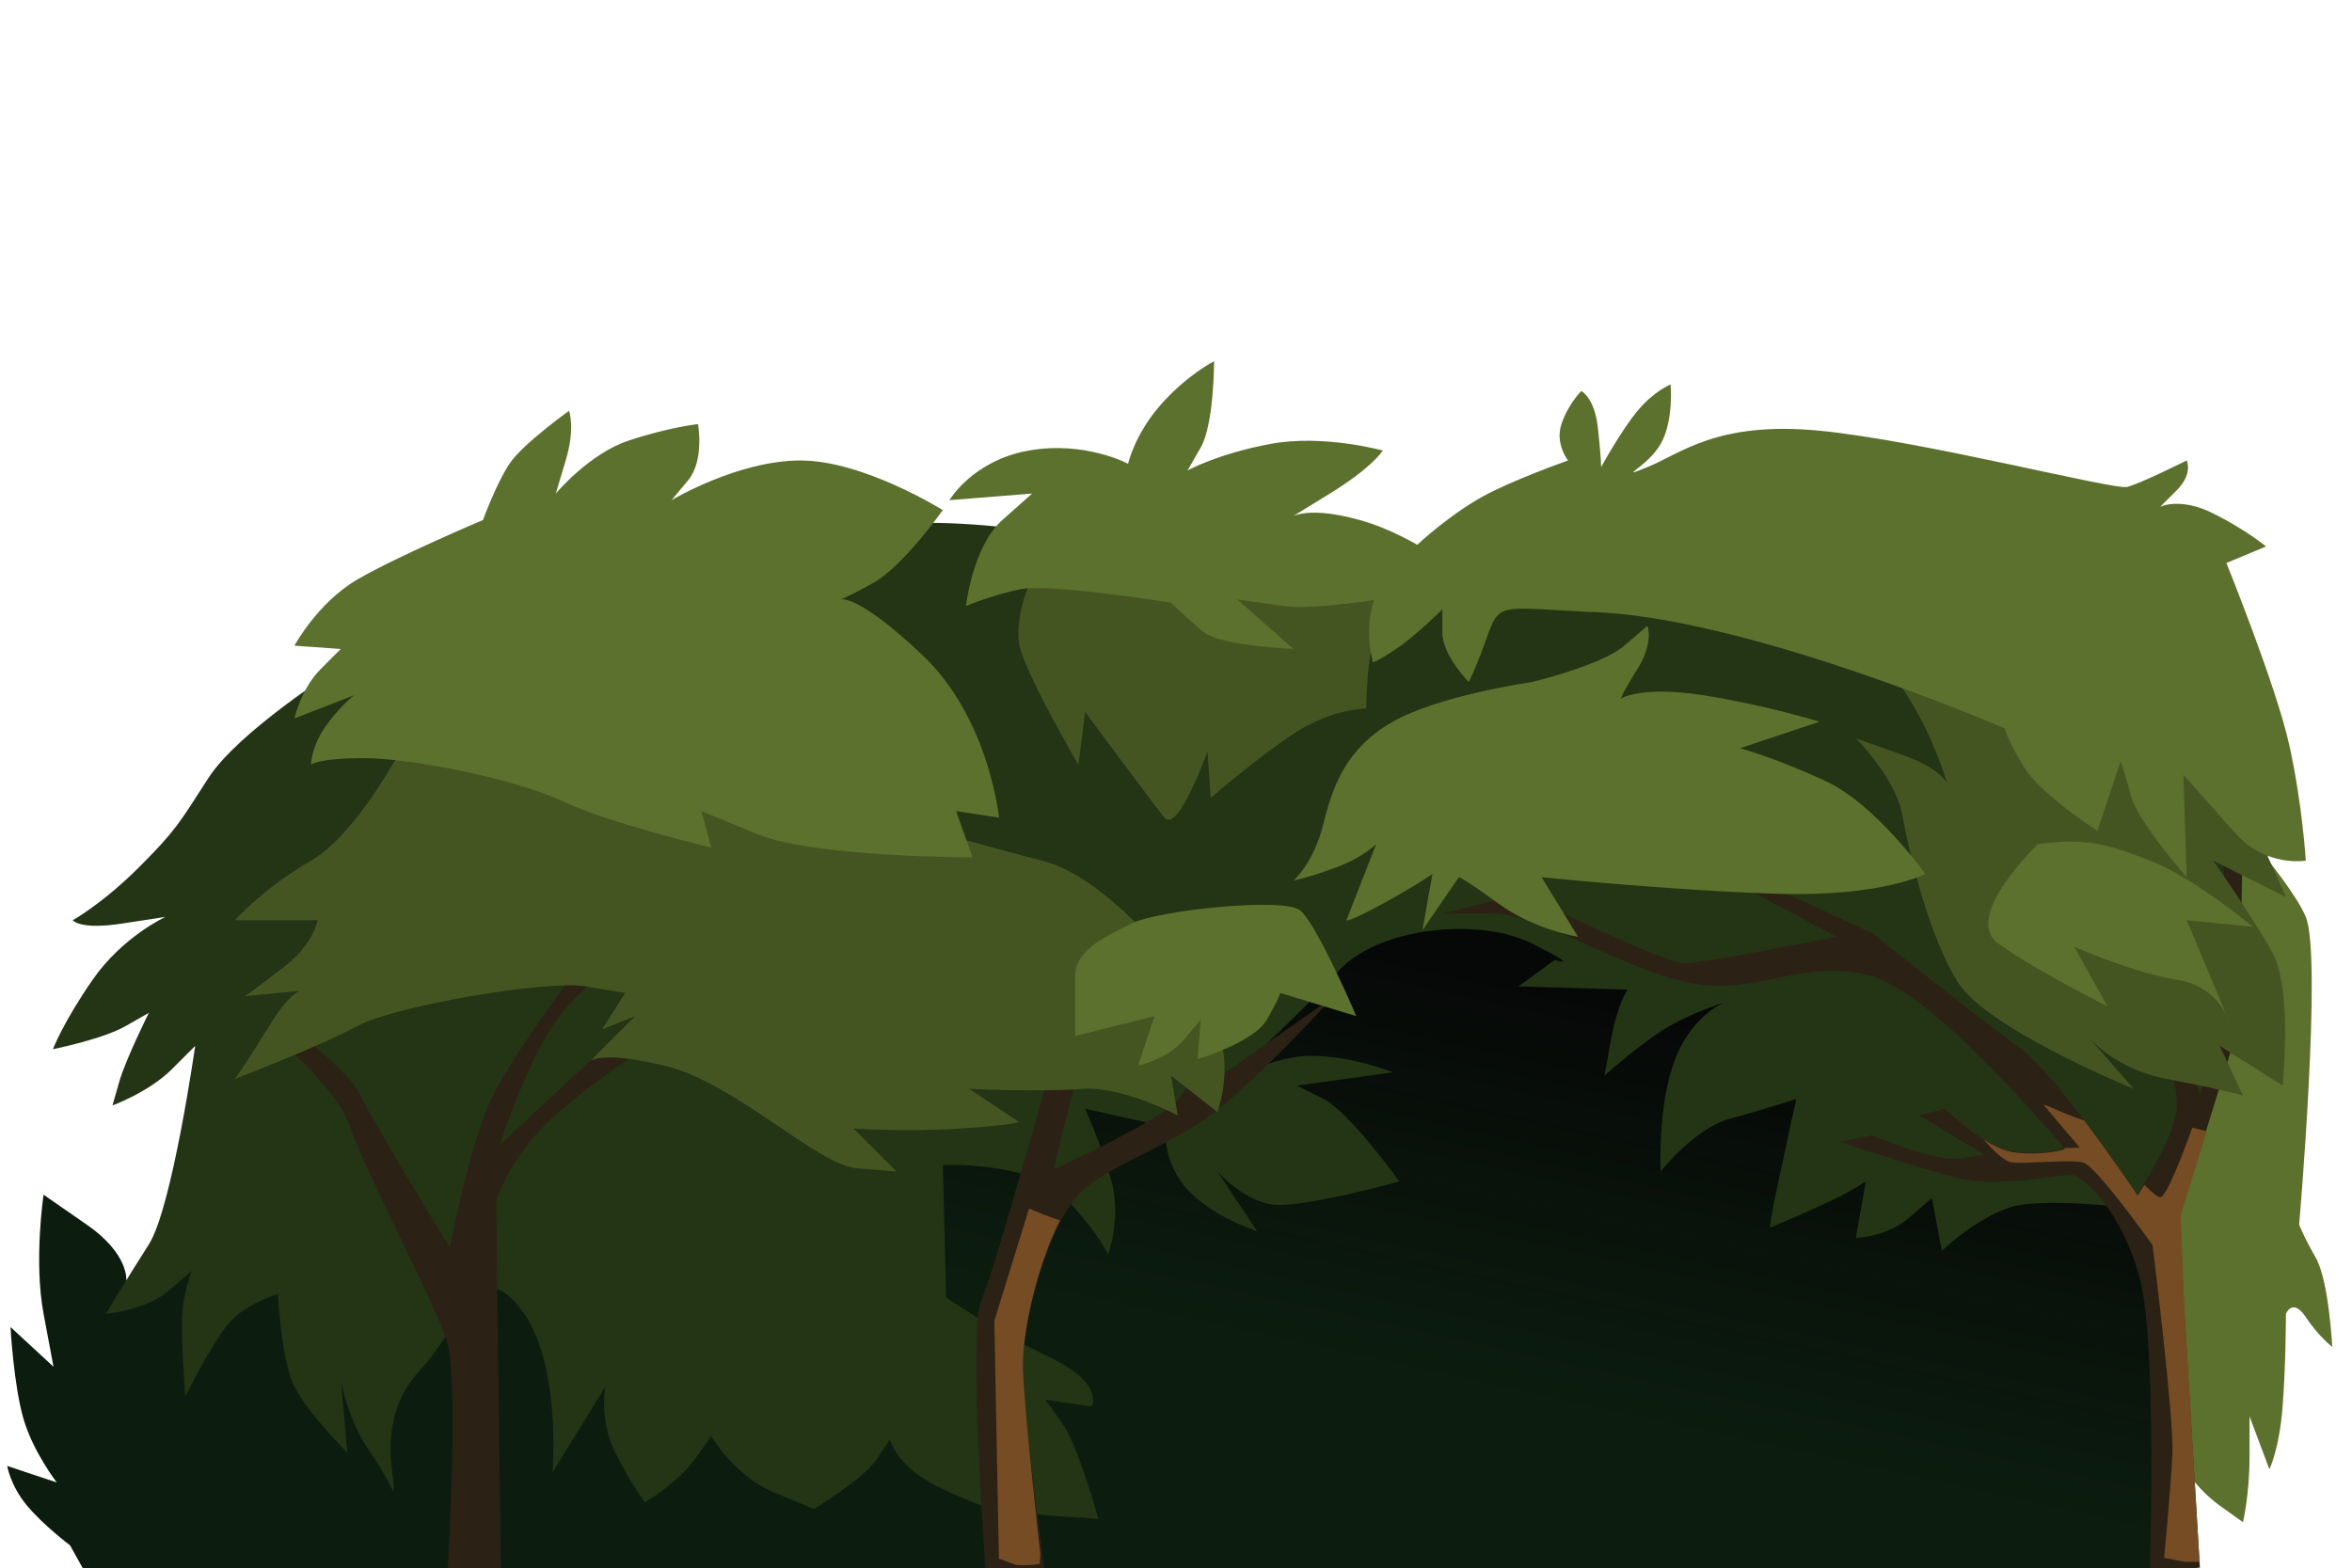
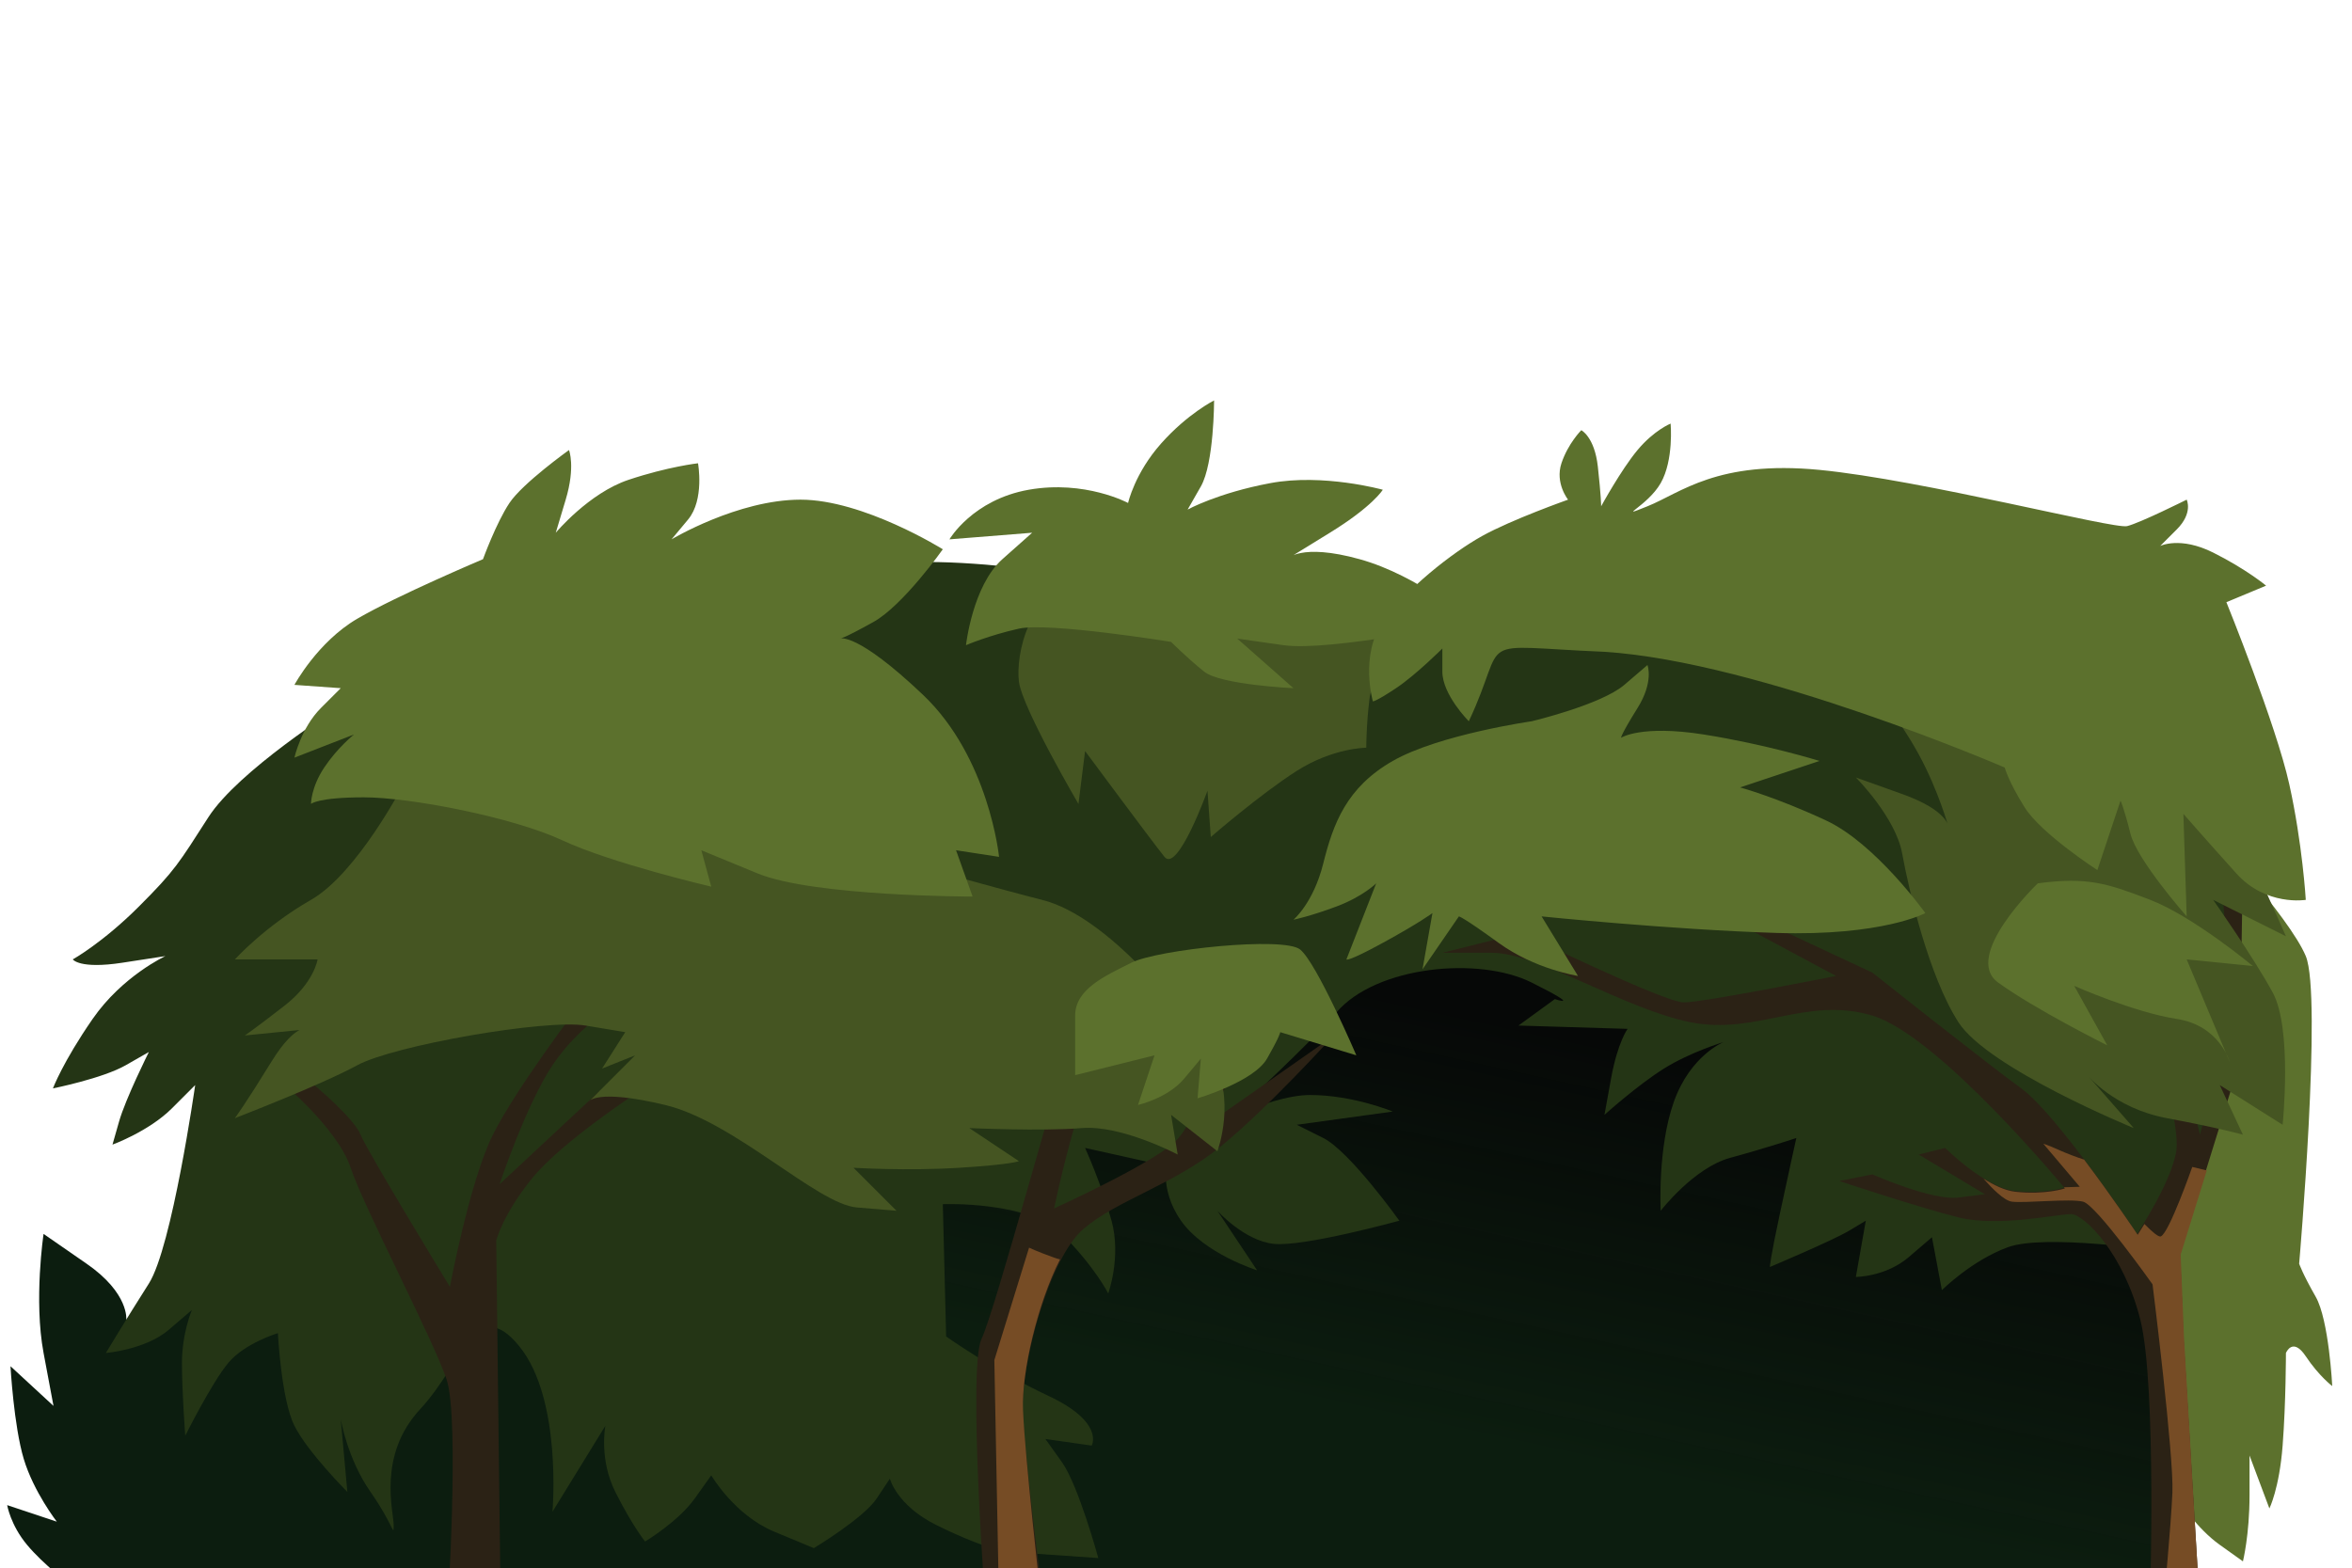
- <svg xmlns="http://www.w3.org/2000/svg" xmlns:xlink="http://www.w3.org/1999/xlink" viewBox="0 0 300 200" height="200" width="300">
+ <svg xmlns="http://www.w3.org/2000/svg" xmlns:xlink="http://www.w3.org/1999/xlink" viewBox="0 0 300 190" height="200" width="300">
  <defs>
    <linearGradient id="a">
      <stop offset="0" style="stop-color:#0c1d0f;stop-opacity:1" />
      <stop offset="1" style="stop-color:#010302;stop-opacity:0.98" />
    </linearGradient>
    <linearGradient gradientTransform="translate(-1.193)" gradientUnits="userSpaceOnUse" y2="124.122" x2="216.616" y1="176.038" x1="205.278" id="b" xlink:href="#a" />
  </defs>
  <g style="transform:translate(0,6)">
    <path style="fill:url(#b);fill-opacity:1;stroke:none;stroke-width:1px;stroke-linecap:butt;stroke-linejoin:miter;stroke-opacity:1" d="M16.107 157.39s.422-3.375-5.064-7.173l-5.485-3.798s-1.266 8.44 0 15.19l1.266 6.752-5.486-5.063s.422 7.595 1.688 11.815 4.22 8.017 4.22 8.017l-6.33-2.11s.422 2.532 2.532 5.063c2.11 2.532 5.486 5.064 5.486 5.064l2.11 3.798 265.41-.844s11.816-45.15 3.377-58.652c-8.44-13.503-46.416-44.306-46.416-44.306L180.67 79.75l-56.964 16.456-28.271 41.774-73.843 13.925z" />
    <path style="fill:#5c712d;fill-opacity:1;stroke:none;stroke-width:1px;stroke-linecap:butt;stroke-linejoin:miter;stroke-opacity:1" d="M278.07 180.598s2.11 3.376 5.064 5.485l2.954 2.11s.843-3.375.843-8.439v-5.063l2.532 6.751s1.266-2.532 1.688-8.017c.422-5.486.422-11.815.422-11.815s.844-2.11 2.532.422c1.688 2.532 3.375 3.798 3.375 3.798s-.422-8.44-2.11-11.393c-1.687-2.954-2.11-4.22-2.11-4.22s2.955-34.179.845-39.242c-2.11-5.064-13.08-16.878-13.08-16.878s-6.33 55.276-6.33 56.964c0 1.688 3.375 29.537 3.375 29.537z" />
    <path style="fill:#243515;fill-opacity:1;stroke:none;stroke-width:1px;stroke-linecap:butt;stroke-linejoin:miter;stroke-opacity:1" d="M43.04 79.328S30.38 87.345 26.583 93.253c-3.797 5.907-4.22 6.751-8.86 11.393-4.642 4.641-8.44 6.75-8.44 6.75s.844 1.267 6.33.423l5.485-.844s-5.486 2.532-9.283 8.017c-3.798 5.486-5.064 8.861-5.064 8.861s6.33-1.266 9.283-2.953l2.954-1.688s-2.954 5.907-3.798 8.86l-.843 2.955s4.641-1.688 7.595-4.642l2.954-2.954s-2.954 20.676-5.908 25.318c-2.954 4.641-5.485 8.86-5.485 8.86s5.063-.421 8.017-2.953l2.954-2.532s-1.266 2.954-1.266 6.752c0 3.797.422 9.283.422 9.283s3.375-6.751 5.485-9.283c2.11-2.532 6.33-3.798 6.33-3.798s.421 8.44 2.11 11.815c1.687 3.376 6.75 8.44 6.75 8.44l-.843-9.284s.844 5.064 3.797 9.283c2.954 4.22 2.954 5.908 2.954 4.22 0-1.688-2.11-8.861 3.376-14.769 5.485-5.907 7.173-14.768 12.658-8.017 5.486 6.751 4.22 21.098 4.22 21.098l6.751-10.971s-.844 4.22 1.266 8.44c2.11 4.219 3.798 6.329 3.798 6.329s4.22-2.532 6.33-5.486l2.109-2.954s2.954 5.064 8.017 7.174l5.064 2.11s6.329-3.798 8.017-6.33l1.688-2.532s.844 3.376 5.907 5.908c5.064 2.532 8.44 3.375 8.44 3.375l12.236.844s-2.532-9.283-4.641-12.236l-2.11-2.954 5.907.844s1.688-2.954-5.485-6.33c-7.174-3.375-13.081-7.595-13.081-7.595l-.422-16.878s10.971-.422 15.19 3.797c4.22 4.22 5.908 7.596 5.908 7.596s1.688-4.642.422-9.283c-1.266-4.642-3.376-9.283-3.376-9.283l11.393 2.531s15.613-13.924 20.676-19.832c5.064-5.907 18.144-7.173 24.896-3.797 6.75 3.375 2.953 2.11 2.953 2.11l-4.641 3.375 13.924.422s-1.266 1.688-2.11 6.33l-.843 4.641s4.22-3.798 7.595-5.907c3.376-2.11 7.595-3.376 7.595-3.376s-4.22 1.688-6.33 7.595c-2.109 5.908-1.687 13.925-1.687 13.925s4.22-5.486 8.861-6.752c4.642-1.265 8.44-2.531 8.44-2.531s-.845 3.797-2.11 9.705c-1.266 5.907-1.266 6.751-1.266 6.751s8.017-3.376 10.127-4.642l2.11-1.265-1.267 7.173s3.798 0 6.752-2.532l2.953-2.532 1.266 6.752s3.798-3.798 8.44-5.486c4.641-1.688 18.988.422 18.988.422s8.86-18.144 9.283-22.785c.422-4.642 2.11-35.867 2.11-35.867s-45.572-26.583-66.248-24.474c-20.676 2.11-54.432-.843-63.294-.843-8.86 0-33.756-5.486-44.727-3.376-10.971 2.11-69.201 18.144-69.201 18.144z" />
    <path style="fill:#2b2215;fill-opacity:1;stroke:none;stroke-width:1px;stroke-linecap:butt;stroke-linejoin:miter;stroke-opacity:1" d="M57.07 194.786s1.582-24.737-.106-29.8c-1.687-5.064-10.549-21.942-12.236-27.006-1.688-5.063-8.862-10.97-8.862-10.97l4.22.421s5.064 4.22 5.907 6.33c.844 2.11 11.393 19.41 11.393 19.41s2.532-13.503 5.486-19.41c2.953-5.908 10.97-16.457 10.97-16.457l5.064-.422s-5.063 2.954-8.439 8.018c-3.376 5.063-6.751 15.19-6.751 15.19l12.658-11.815h5.064s-9.705 6.33-13.503 10.971c-3.797 4.642-4.641 8.017-4.641 8.017l.58 47.682-4.009.158zM274.22 194.153s.897-28.323-1.213-36.763c-2.11-8.439-7.173-13.502-8.861-13.502-1.688 0-9.283 1.688-14.347.422-5.063-1.266-15.19-4.642-15.19-4.642l4.22-.844s7.595 3.376 10.97 2.954l3.376-.422-8.44-5.064 3.376-.843s5.064 5.063 8.861 5.485c3.798.422 6.33-.422 6.33-.422s-16.035-19.41-24.474-21.942-14.768 2.532-23.207.844c-8.44-1.688-19.41-8.861-25.318-8.861h-6.33l10.128-2.532s18.144 8.861 20.676 8.861c2.531 0 19.41-3.375 19.41-3.375l-11.815-6.33h3.798l12.658 5.908s14.347 11.393 18.988 14.768c4.642 3.376 14.769 18.566 14.769 18.566s5.063-7.595 5.063-11.392c0-3.798-2.531-12.66-2.531-12.66l1.266-6.329 4.22 17.723s2.953-10.55 3.375-15.19c.422-4.642-.422-14.77-.422-14.77l2.532-4.64-.422 25.317-7.596 24.473.422 10.55 2.11 34.494-3.112.264z" />
    <path style="fill:#243515;fill-opacity:1;stroke:none;stroke-width:1px;stroke-linecap:butt;stroke-linejoin:miter;stroke-opacity:1" d="M148.951 136.714s-1.266 3.798 1.688 8.018c2.954 4.22 9.705 6.329 9.705 6.329l-5.063-7.595s3.375 3.797 7.173 4.22c3.797.421 16.034-2.954 16.034-2.954s-6.33-8.862-9.705-10.55l-3.375-1.687 12.236-1.688s-5.063-2.11-10.549-2.11c-5.485 0-14.768 5.064-14.768 5.064z" />
    <path style="fill:#2b2215;fill-opacity:1;stroke:none;stroke-width:1px;stroke-linecap:butt;stroke-linejoin:miter;stroke-opacity:1" d="M125.743 194.72l3.113.143 4.395-.183s-2.524-19.105-2.796-25.443c-.27-6.337 3.425-19.756 7.734-23.452 4.308-3.696 11.53-5.635 17.556-10.557 6.026-4.921 14.262-14.011 14.262-14.011l-16.311 11.43 3.535-6.669-4.238.743s-.12 5.062-3.144 7.945c-3.023 2.883-15.397 8.498-15.397 8.498s4.298-21.002 9.029-24.688c4.73-3.687 14.965-8.086 14.965-8.086s-10.174 1.868-13.6 3.897c-3.424 2.03-6.849 4.058-8.195 7.403-1.346 3.344-9.681 34.38-11.459 38.136-1.777 3.757.551 34.894.551 34.894z" />
    <path style="fill:#455522;fill-opacity:1;stroke:none;stroke-width:1px;stroke-linecap:butt;stroke-linejoin:miter;stroke-opacity:1" d="M40.508 111.397s-.422 2.954-4.22 5.907c-3.797 2.954-5.063 3.798-5.063 3.798l8.44-.844s-1.689-1.266-5.064 4.22c-3.376 5.485-4.642 7.173-4.642 7.173s10.97-4.22 15.612-6.751c4.642-2.532 24.052-5.908 29.116-5.064l5.063.844-2.954 4.642 4.22-1.688-5.907 5.907s.843-1.688 9.705.422c8.86 2.11 19.41 12.659 24.473 13.08l5.064.423-5.486-5.486s6.752.422 13.503 0 7.595-.844 7.595-.844l-6.33-4.22s9.284.423 14.347 0c5.064-.421 12.237 3.376 12.237 3.376l-.844-5.063 5.908 4.641s2.531-6.75-.844-12.236c-3.376-5.486-13.081-17.723-21.52-19.832-8.44-2.11-53.167-14.769-53.167-14.769H51.48s-5.908 11.393-11.815 14.769c-5.907 3.375-9.705 7.595-9.705 7.595z" />
    <path style="fill:#5c712d;fill-opacity:1;stroke:none;stroke-width:1px;stroke-linecap:butt;stroke-linejoin:miter;stroke-opacity:1" d="M147.263 123.634l-2.11 6.33s3.798-.845 5.908-3.377l2.11-2.531-.422 5.063s7.173-2.11 8.86-5.063c1.689-2.954 1.689-3.376 1.689-3.376l9.705 2.954s-5.064-11.815-7.173-13.503c-2.11-1.688-18.145 0-21.52 1.688-3.376 1.688-7.174 3.376-7.174 6.751v7.595z" />
    <path style="fill:#455522;fill-opacity:1;stroke:none;stroke-width:1px;stroke-linecap:butt;stroke-linejoin:miter;stroke-opacity:1" d="M239.25 77.218s2.954 3.376 5.486 8.018c2.531 4.641 3.797 9.283 3.797 9.283s0-2.11-5.907-4.22l-5.908-2.11s5.064 5.064 5.908 9.705c.844 4.642 3.376 15.613 7.173 21.52 3.798 5.908 22.364 13.503 22.364 13.503l-5.907-6.752s3.375 4.22 10.127 5.486c6.75 1.266 9.705 2.11 9.705 2.11l-2.954-6.33 8.017 5.064s1.266-12.237-1.266-16.878c-2.532-4.642-7.595-11.815-7.595-11.815l9.283 4.641s-6.751-15.612-8.861-17.3c-2.11-1.688-6.751-10.127-18.988-12.237-12.237-2.11-24.474-1.688-24.474-1.688zM174.269 84.392s-4.22 0-8.861 2.953c-4.642 2.954-10.971 8.44-10.971 8.44l-.422-5.908s-3.798 10.549-5.486 8.44c-1.688-2.11-10.127-13.503-10.127-13.503l-.844 6.75s-7.173-12.236-7.595-15.612c-.422-3.375 1.266-11.814 7.595-11.814 6.33 0 25.318.422 32.07 2.11 6.75 1.687 10.97 2.953 10.97 2.953s-5.485 5.486-5.907 8.861c-.422 3.376-.422 6.33-.422 6.33z" />
    <path style="fill:#5c712d;fill-opacity:1;stroke:none;stroke-width:1px;stroke-linecap:butt;stroke-linejoin:miter;stroke-opacity:1" d="M200.008 52.745s-1.688-2.11-.844-4.642c.844-2.532 2.532-4.22 2.532-4.22s1.688.845 2.11 4.642c.422 3.798.422 5.064.422 5.064s2.531-4.642 4.641-7.174c2.11-2.531 4.22-3.375 4.22-3.375s.422 4.641-1.266 7.595c-1.688 2.954-5.907 4.642-1.688 2.954 4.22-1.688 8.861-5.908 21.942-4.642 13.08 1.266 37.554 7.595 39.242 7.173 1.688-.422 7.595-3.375 7.595-3.375s.844 1.688-1.266 3.797l-2.11 2.11s2.532-1.266 6.752.844 6.751 4.22 6.751 4.22l-5.063 2.11s6.33 15.612 8.017 23.207c1.688 7.595 2.11 14.769 2.11 14.769s-5.064.844-8.861-3.376c-3.798-4.22-6.752-7.595-6.752-7.595l.422 13.08s-6.33-7.173-7.173-10.548c-.844-3.376-1.266-4.22-1.266-4.22l-2.954 8.861s-7.173-4.641-9.283-8.017c-2.11-3.376-2.531-5.064-2.531-5.064s-31.225-13.502-51.057-14.768c-17.295-.73-12.069-2.257-17.3 8.86 0 0-3.376-3.375-3.376-6.328v-2.954s-3.376 3.376-5.908 5.063c-2.531 1.688-2.953 1.688-2.953 1.688s-1.688-5.907 1.265-10.127c2.954-4.22 8.862-8.86 12.66-10.97 3.797-2.11 10.97-4.642 10.97-4.642zM61.606 60.34s1.688-4.642 3.376-7.173c1.687-2.532 7.595-6.752 7.595-6.752s.844 2.11-.422 6.33l-1.266 4.22s4.22-5.064 9.283-6.752c5.064-1.688 8.861-2.11 8.861-2.11s.844 4.642-1.266 7.174l-2.11 2.531s8.44-5.063 16.457-5.063c8.017 0 18.144 6.33 18.144 6.33s-5.063 7.172-8.861 9.282c-3.798 2.11-4.22 2.11-4.22 2.11s2.11-.844 10.55 7.173c8.438 8.017 9.704 20.676 9.704 20.676l-5.485-.844 2.11 5.908s-20.254 0-27.428-2.954l-7.173-2.954 1.266 4.642s-12.659-2.954-18.988-5.908c-6.33-2.953-19.41-5.485-25.318-5.485-5.907 0-6.75.844-6.75.844s0-2.11 1.687-4.642c1.688-2.531 3.798-4.22 3.798-4.22l-7.596 2.954s.844-3.797 3.376-6.329l2.532-2.532-5.908-.422s2.954-5.485 8.017-8.439c5.064-2.953 16.035-7.595 16.035-7.595z" />
    <path style="fill:#5c712d;fill-opacity:1;stroke:none;stroke-width:1px;stroke-linecap:butt;stroke-linejoin:miter;stroke-opacity:1" d="M143.888 53.167s.844-3.798 4.22-7.596c3.375-3.797 6.75-5.485 6.75-5.485s0 8.017-1.687 10.97l-1.688 2.955s3.798-2.11 10.549-3.376c6.751-1.266 14.346.844 14.346.844s-1.265 2.11-6.75 5.485l-5.486 3.376s1.688-2.11 9.283 0 14.346 8.017 14.346 8.017-18.144 3.798-24.051 2.954l-5.908-.844 7.174 6.33s-9.283-.423-11.393-2.11c-2.11-1.688-4.22-3.798-4.22-3.798s-15.612-2.532-19.41-1.688c-3.798.844-6.751 2.11-6.751 2.11s.844-7.595 4.641-10.971l3.798-3.376-10.549.844s2.954-5.063 10.127-6.33c7.173-1.265 12.659 1.689 12.659 1.689zM259.926 101.692c6.33-.844 8.861 0 14.347 2.11 5.485 2.11 13.08 8.439 13.08 8.439l-8.439-.844 5.486 13.08s-1.266-4.64-6.752-5.485c-5.485-.844-13.08-4.22-13.08-4.22l4.22 7.596s-9.284-4.642-13.925-8.017c-4.642-3.376 5.063-12.66 5.063-12.66zM195.367 81.016s8.86-2.11 11.814-4.642l2.954-2.531s.844 2.11-1.266 5.485c-2.11 3.376-2.11 3.798-2.11 3.798s2.532-1.688 10.55-.422c8.017 1.266 14.768 3.375 14.768 3.375l-10.127 3.376s4.641 1.266 10.97 4.22c6.33 2.953 12.66 11.815 12.66 11.815s-5.486 2.953-18.989 2.531c-13.502-.422-29.959-2.11-29.959-2.11l4.642 7.596s-5.485-.844-10.127-4.22-5.064-3.376-5.064-3.376l-4.641 6.752 1.266-7.173s-1.688 1.265-6.33 3.797c-4.641 2.532-4.641 2.11-4.641 2.11l3.798-9.705s-1.688 1.688-5.064 2.954c-3.376 1.265-5.485 1.687-5.485 1.687s2.531-2.11 3.797-7.173c1.266-5.063 2.954-9.705 8.861-13.08 5.908-3.376 17.723-5.064 17.723-5.064z" />
    <path d="M260.635 134.922l4.642 5.484s-1.007.037-2.023.064l.125.147s-2.533.844-6.33.422c-1.29-.144-2.72-.836-4.055-1.67 1.13 1.282 2.642 2.812 3.633 2.935 1.688.211 7.384-.422 9.072 0 1.688.422 8.861 10.55 8.861 10.55s2.743 21.942 2.532 26.583c-.211 4.642-1.055 13.291-1.055 13.291l2.637.53 1.873-.005-1.979-33.648-.422-10.549 3.332-10.736-1.855-.446s-2.953 8.44-4.008 8.862c-.287.115-1.094-.57-2.09-1.58-.51.833-.865 1.369-.865 1.369s-3.206-4.788-6.826-9.584a32.478 32.478 0 01-3.09-1.176c-1.899-.844-2.11-.844-2.11-.844zM131.26 148.171l-4.43 14.346.58 30.33 2.162.79s1.375.176 3.033-.125l.095-1.195s-1.943-17.101-2.214-23.439c-.205-4.78 1.85-13.584 4.72-19.21a7.013 7.013 0 01-.78-.231c-2.322-.844-3.167-1.266-3.167-1.266z" style="fill:#764c25;fill-opacity:1;stroke:none;stroke-width:1px;stroke-linecap:butt;stroke-linejoin:miter;stroke-opacity:1" />
  </g>
</svg>
